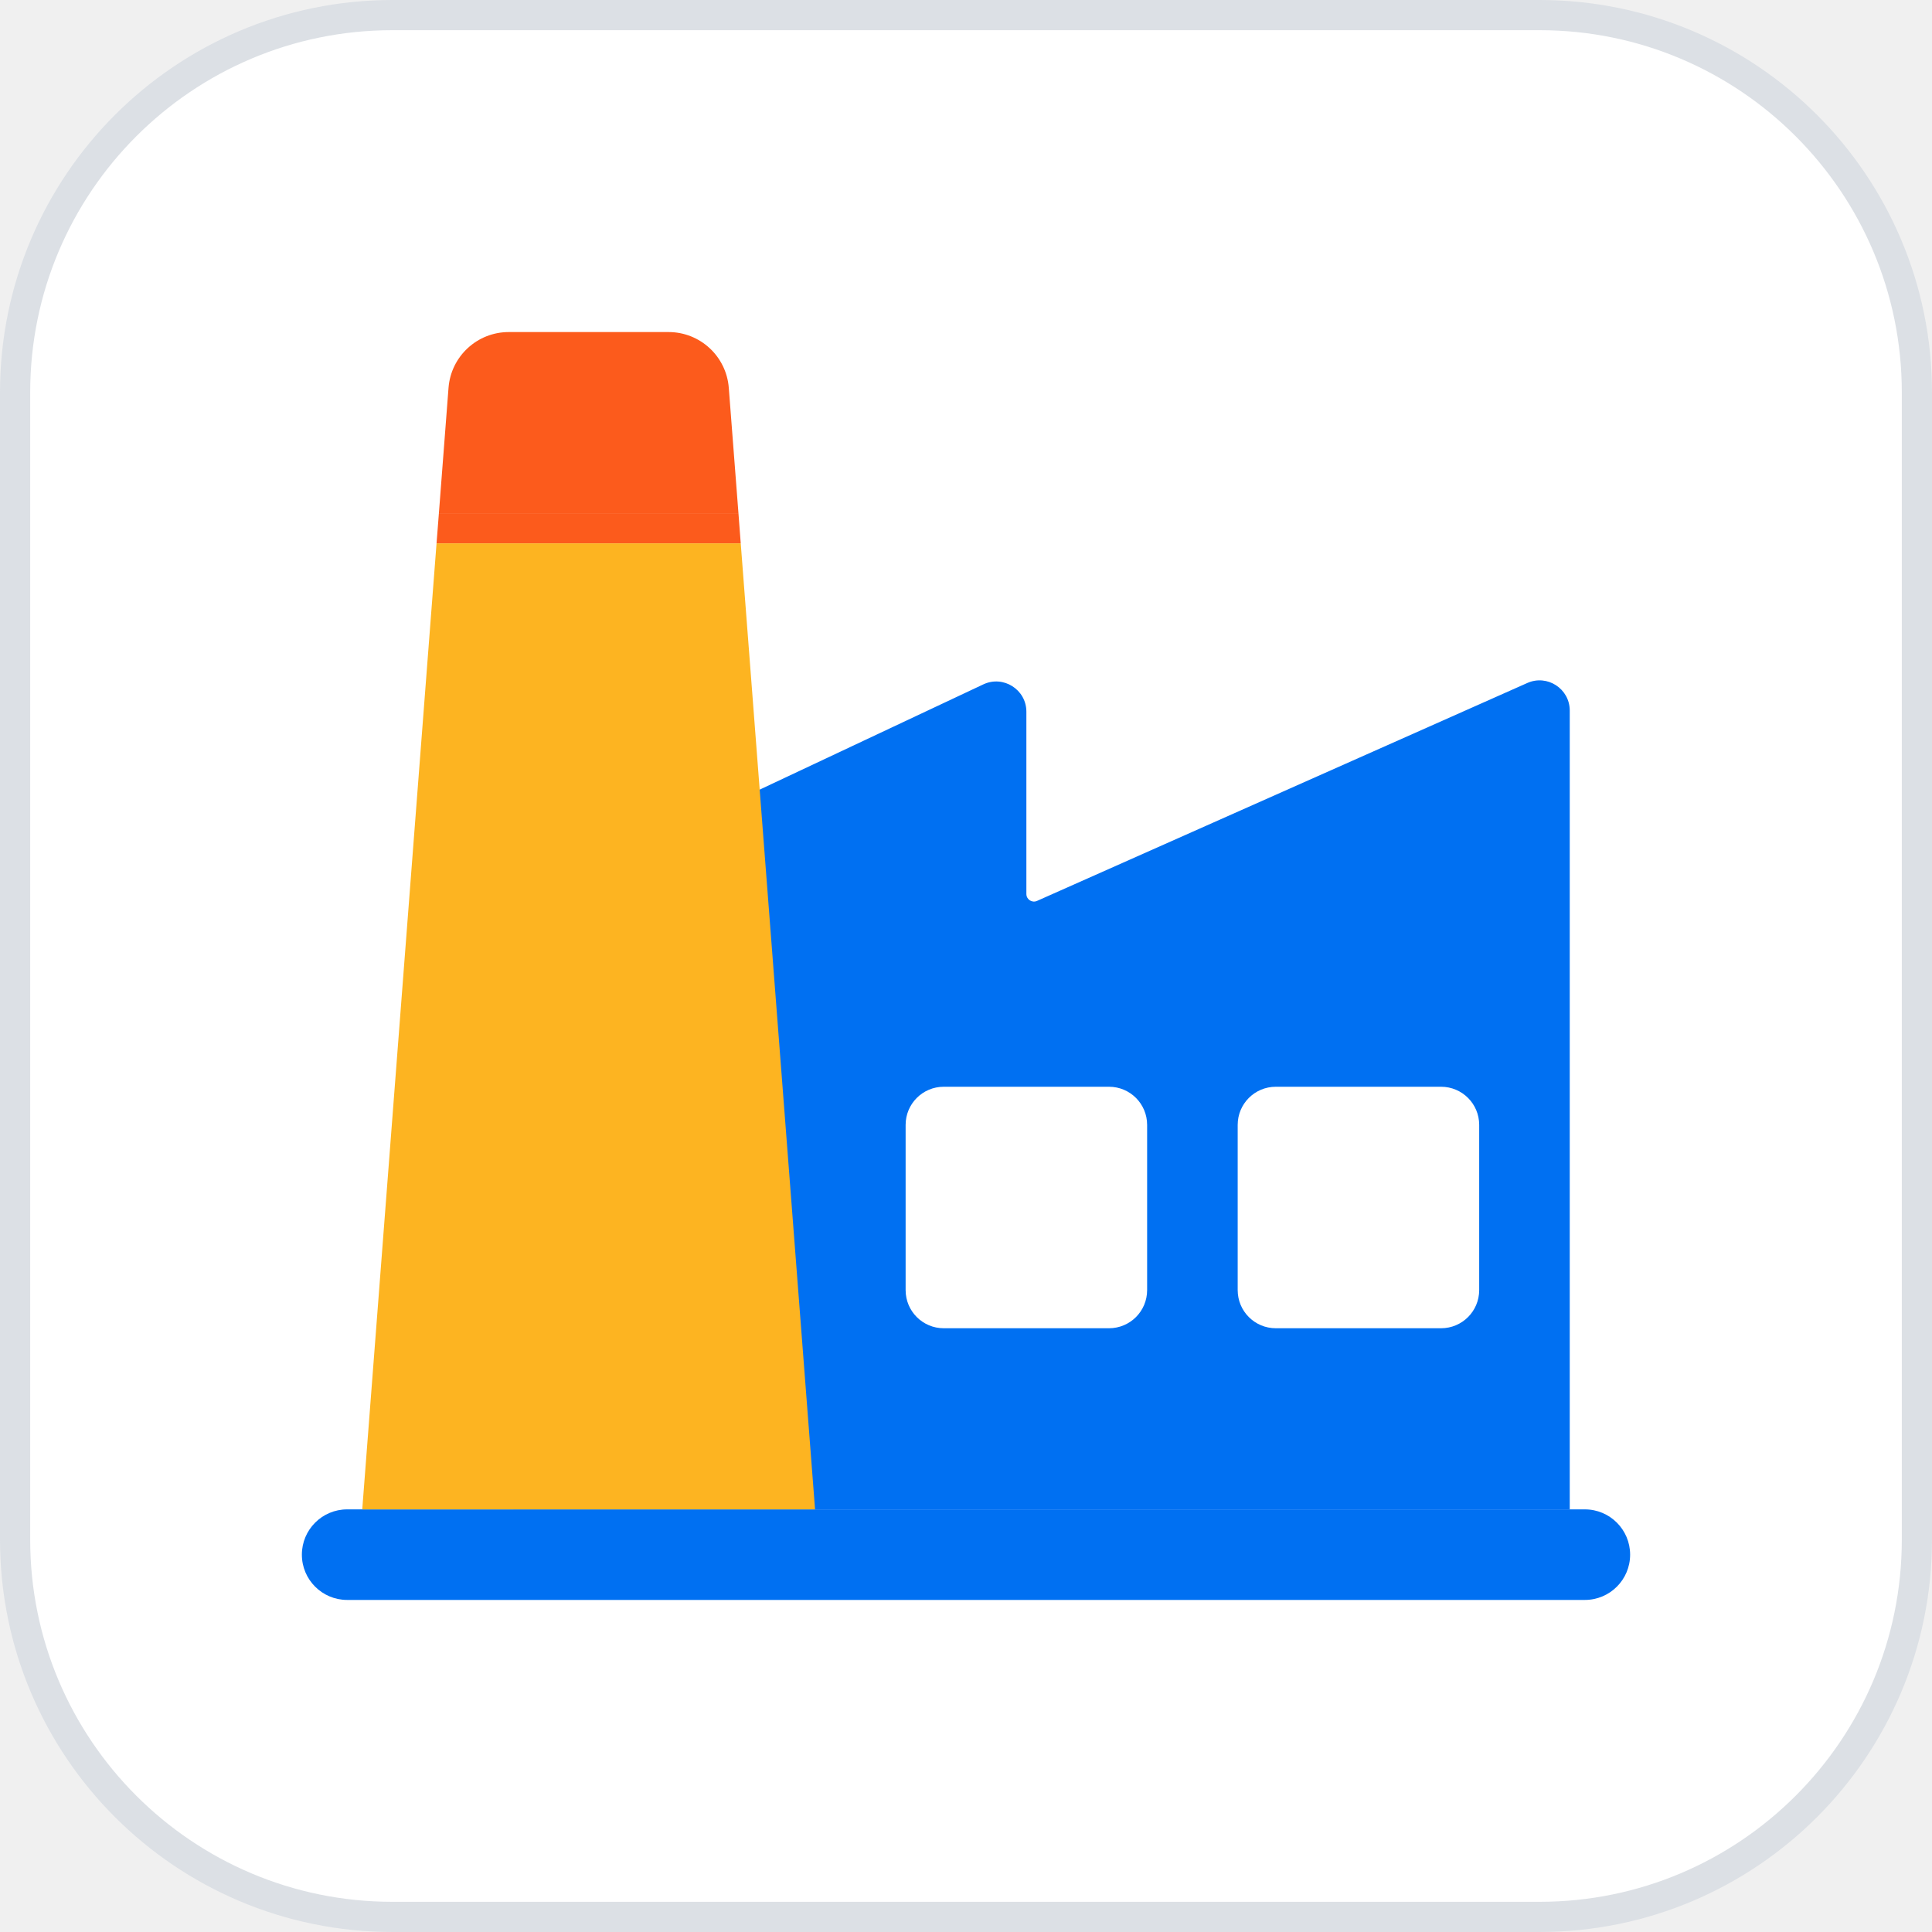
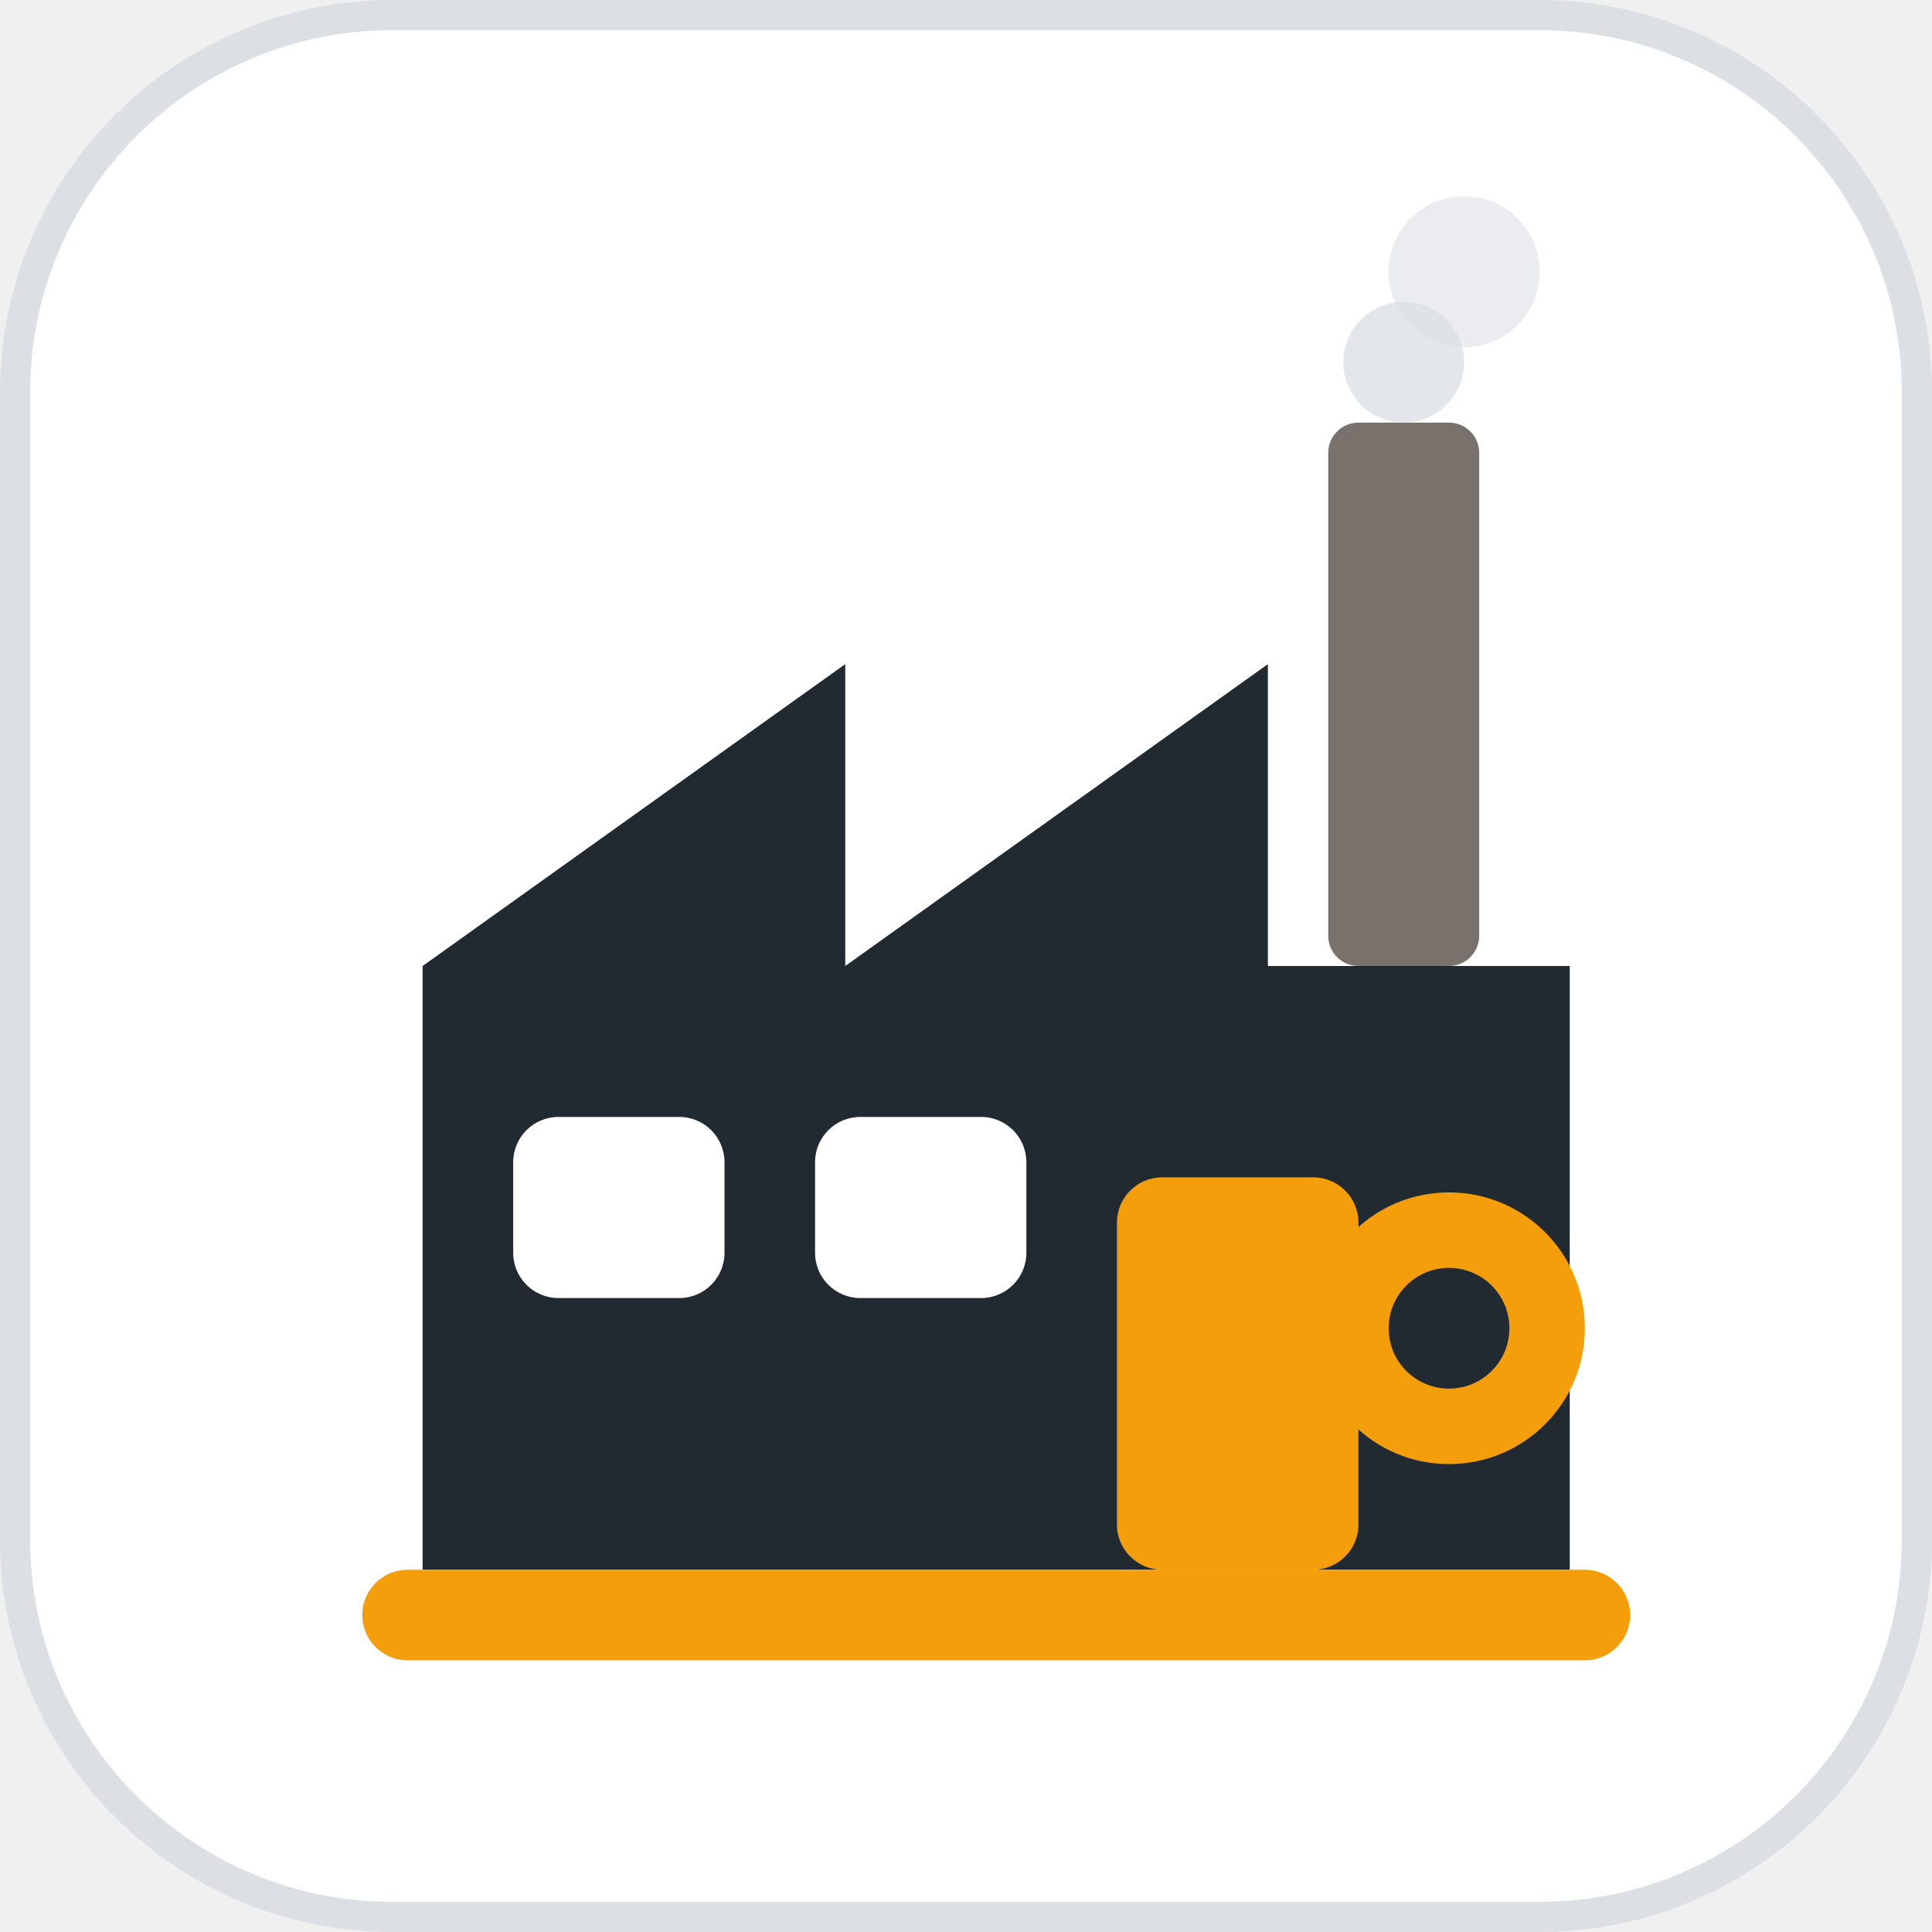
<svg xmlns="http://www.w3.org/2000/svg" width="64" height="64" viewBox="0 0 64 64" fill="none">
-   <g clip-path="url(#clip0_3313_1301)">
-     <path d="M51 0.5H13C6.096 0.5 0.5 6.096 0.5 13V51C0.5 57.904 6.096 63.5 13 63.5H51C57.904 63.5 63.5 57.904 63.5 51V13C63.5 6.096 57.904 0.5 51 0.5Z" fill="white" />
-     <path d="M51 0.5H13C6.096 0.5 0.5 6.096 0.5 13V51C0.5 57.904 6.096 63.5 13 63.5H51C57.904 63.5 63.5 57.904 63.5 51V13C63.5 6.096 57.904 0.5 51 0.5Z" stroke="#DCE0E5" />
-     <path d="M56 8H8V56H56V8Z" fill="white" />
-     <path d="M17 30L32.574 22.671C33.237 22.359 34 22.843 34 23.576V29.615C34 29.796 34.186 29.917 34.352 29.844L50.594 22.625C51.255 22.331 52 22.815 52 23.539V30V50H17V30Z" fill="#0070F2" />
-     <rect x="10" y="50" width="44" height="3" rx="1.5" fill="#0070F2" />
-     <path d="M36.737 36H31.263C30.565 36 30 36.565 30 37.263V42.737C30 43.435 30.565 44 31.263 44H36.737C37.435 44 38 43.435 38 42.737V37.263C38 36.565 37.435 36 36.737 36Z" fill="white" />
-     <path d="M47.737 36H42.263C41.565 36 41 36.565 41 37.263V42.737C41 43.435 41.565 44 42.263 44H47.737C48.435 44 49 43.435 49 42.737V37.263C49 36.565 48.435 36 47.737 36Z" fill="white" />
-     <path d="M24.462 17H14.539L14.461 18H24.538L24.462 17Z" fill="#FC5B1C" />
-     <path fill-rule="evenodd" clip-rule="evenodd" d="M14.461 18H24.538L27 50H12L14.461 18Z" fill="#FDB421" />
-     <path d="M14.539 17H24.462L24.142 12.847C24.062 11.805 23.193 11 22.148 11H16.852C15.807 11 14.938 11.805 14.858 12.847L14.539 17Z" fill="#FC5B1C" />
-   </g>
-   <defs>
-     <clipPath id="clip0_3313_1301">
-       <rect width="64" height="64" fill="white" />
-     </clipPath>
-   </defs>
+   <rect x="0.5" y="0.5" width="63" height="63" rx="12.5" fill="white" />
+   <rect x="0.5" y="0.5" width="63" height="63" rx="12.5" stroke="#DCE0E5" />
+   <path d="M14 32L28 22V32L42 22V32H52V52H14V32Z" fill="#212A31" />
+   <rect x="44" y="14" width="5" height="18" rx="1" fill="#78716C" />
+   <circle cx="46.5" cy="12" r="2" fill="#DCE0E5" fill-opacity="0.8" />
+   <circle cx="48.5" cy="9" r="2.5" fill="#DCE0E5" fill-opacity="0.6" />
+   <rect x="12" y="52" width="42" height="3" rx="1.5" fill="#F59E0B" />
+   <rect x="17" y="37" width="7" height="6" rx="1.5" fill="white" />
+   <rect x="27" y="37" width="7" height="6" rx="1.5" fill="white" />
+   <rect x="37" y="39" width="8" height="13" rx="1.5" fill="#F59E0B" />
+   <circle cx="48" cy="44" r="4.5" fill="#F59E0B" />
+   <circle cx="48" cy="44" r="2" fill="#212A31" />
</svg>
